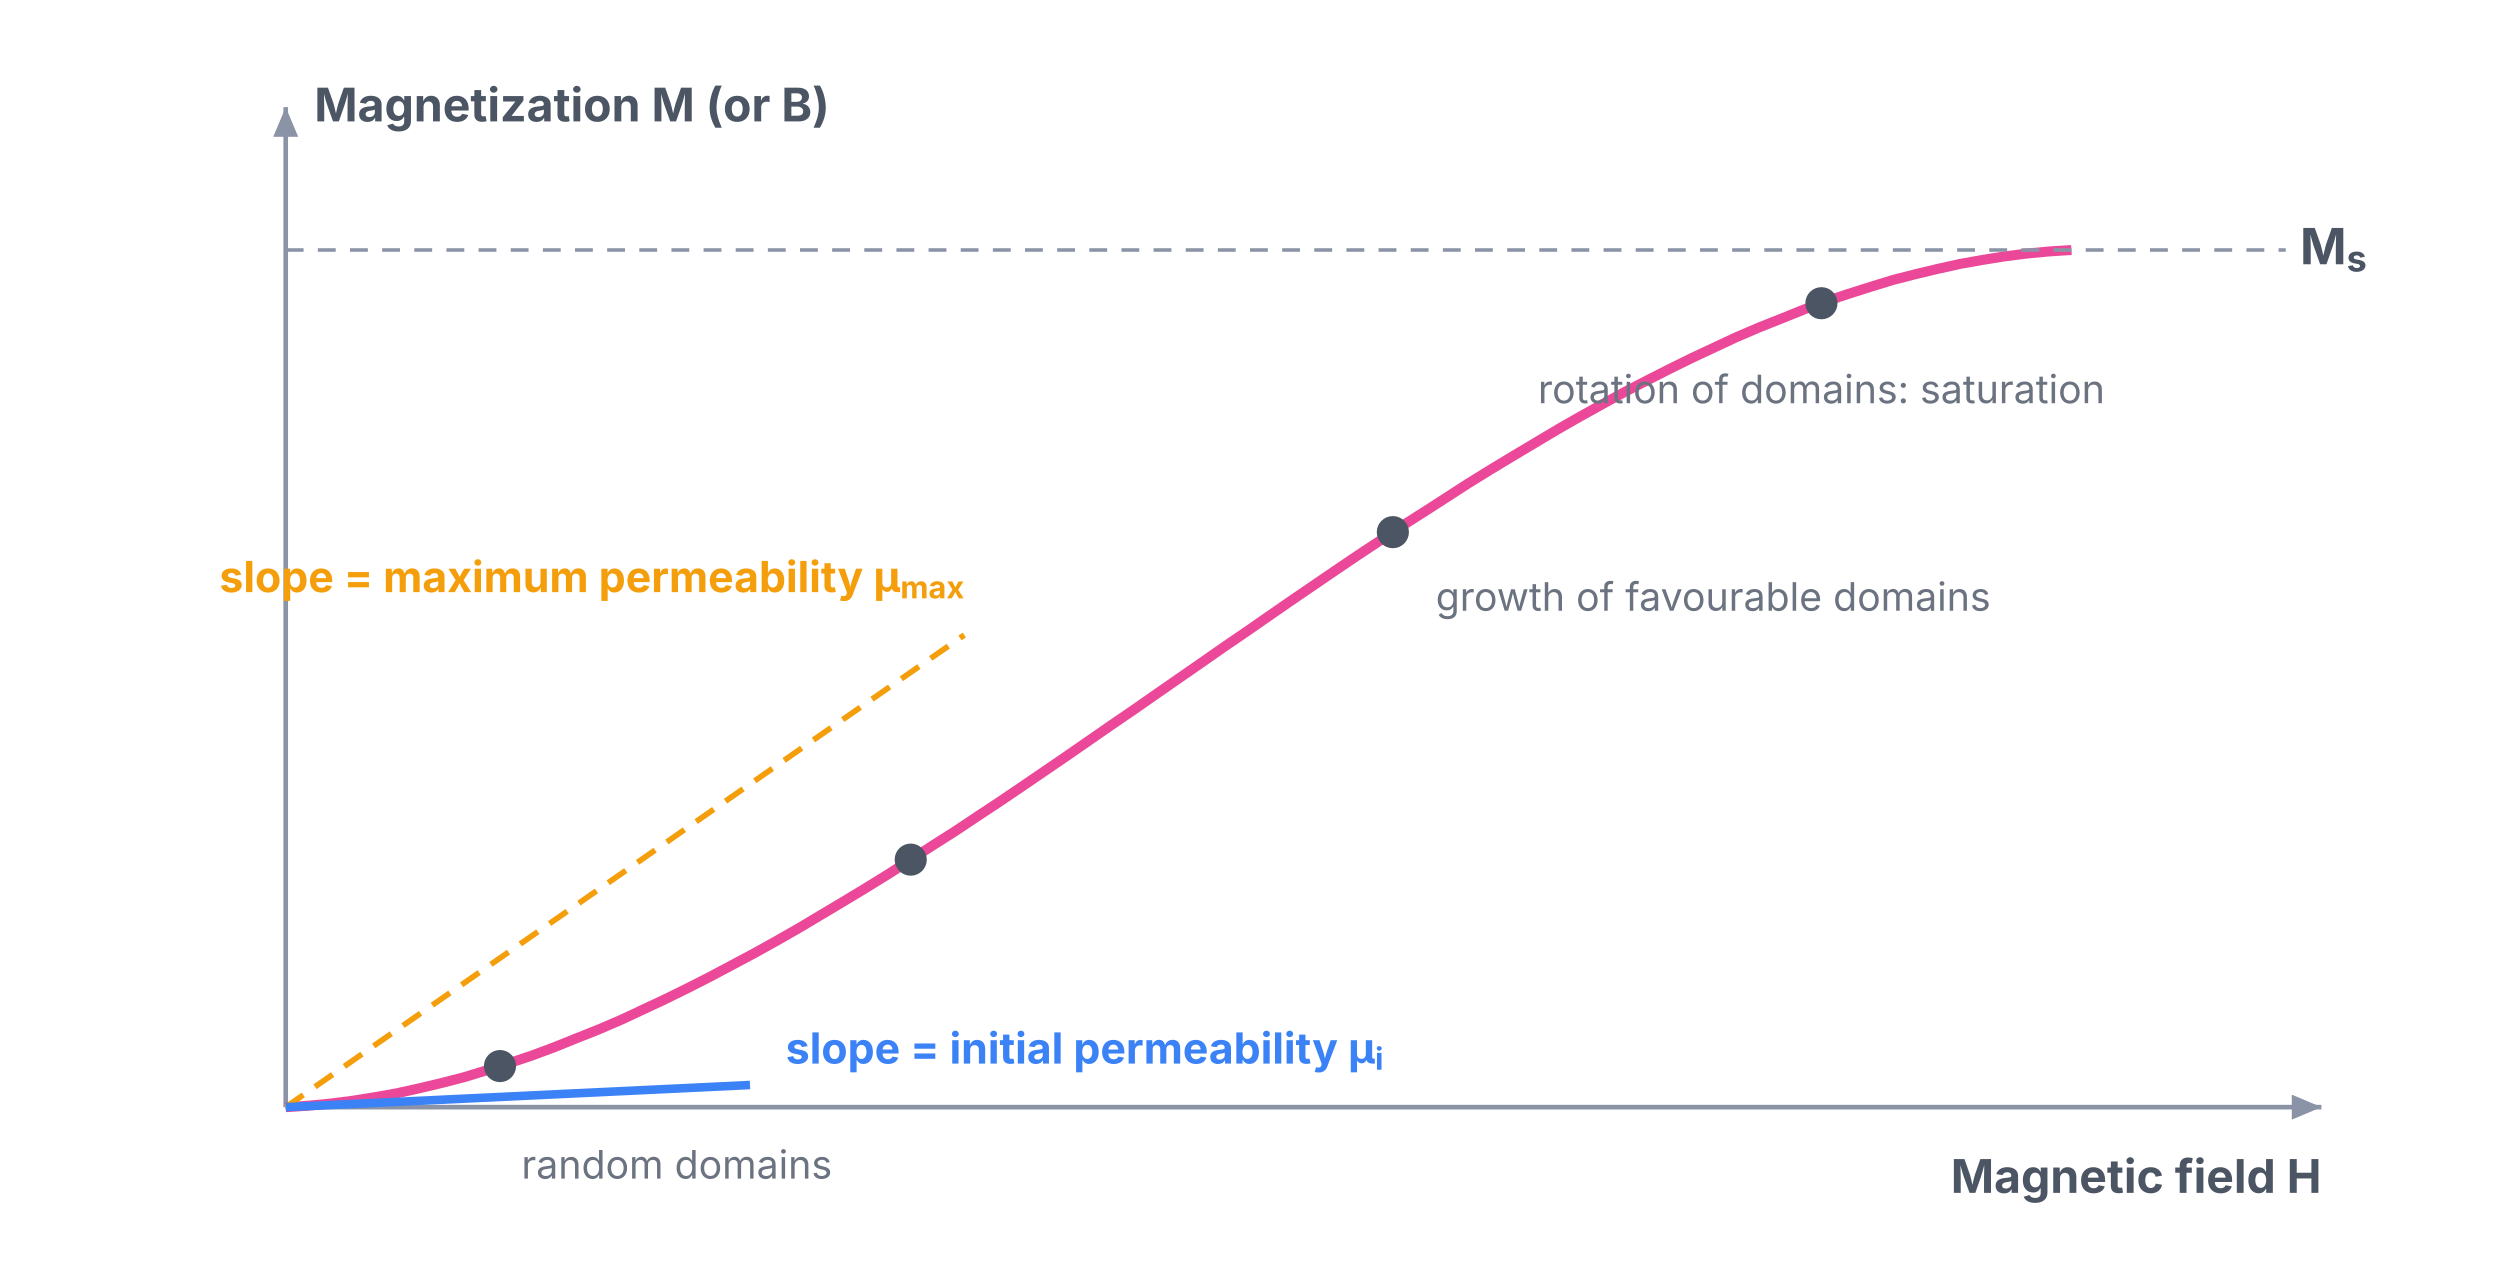
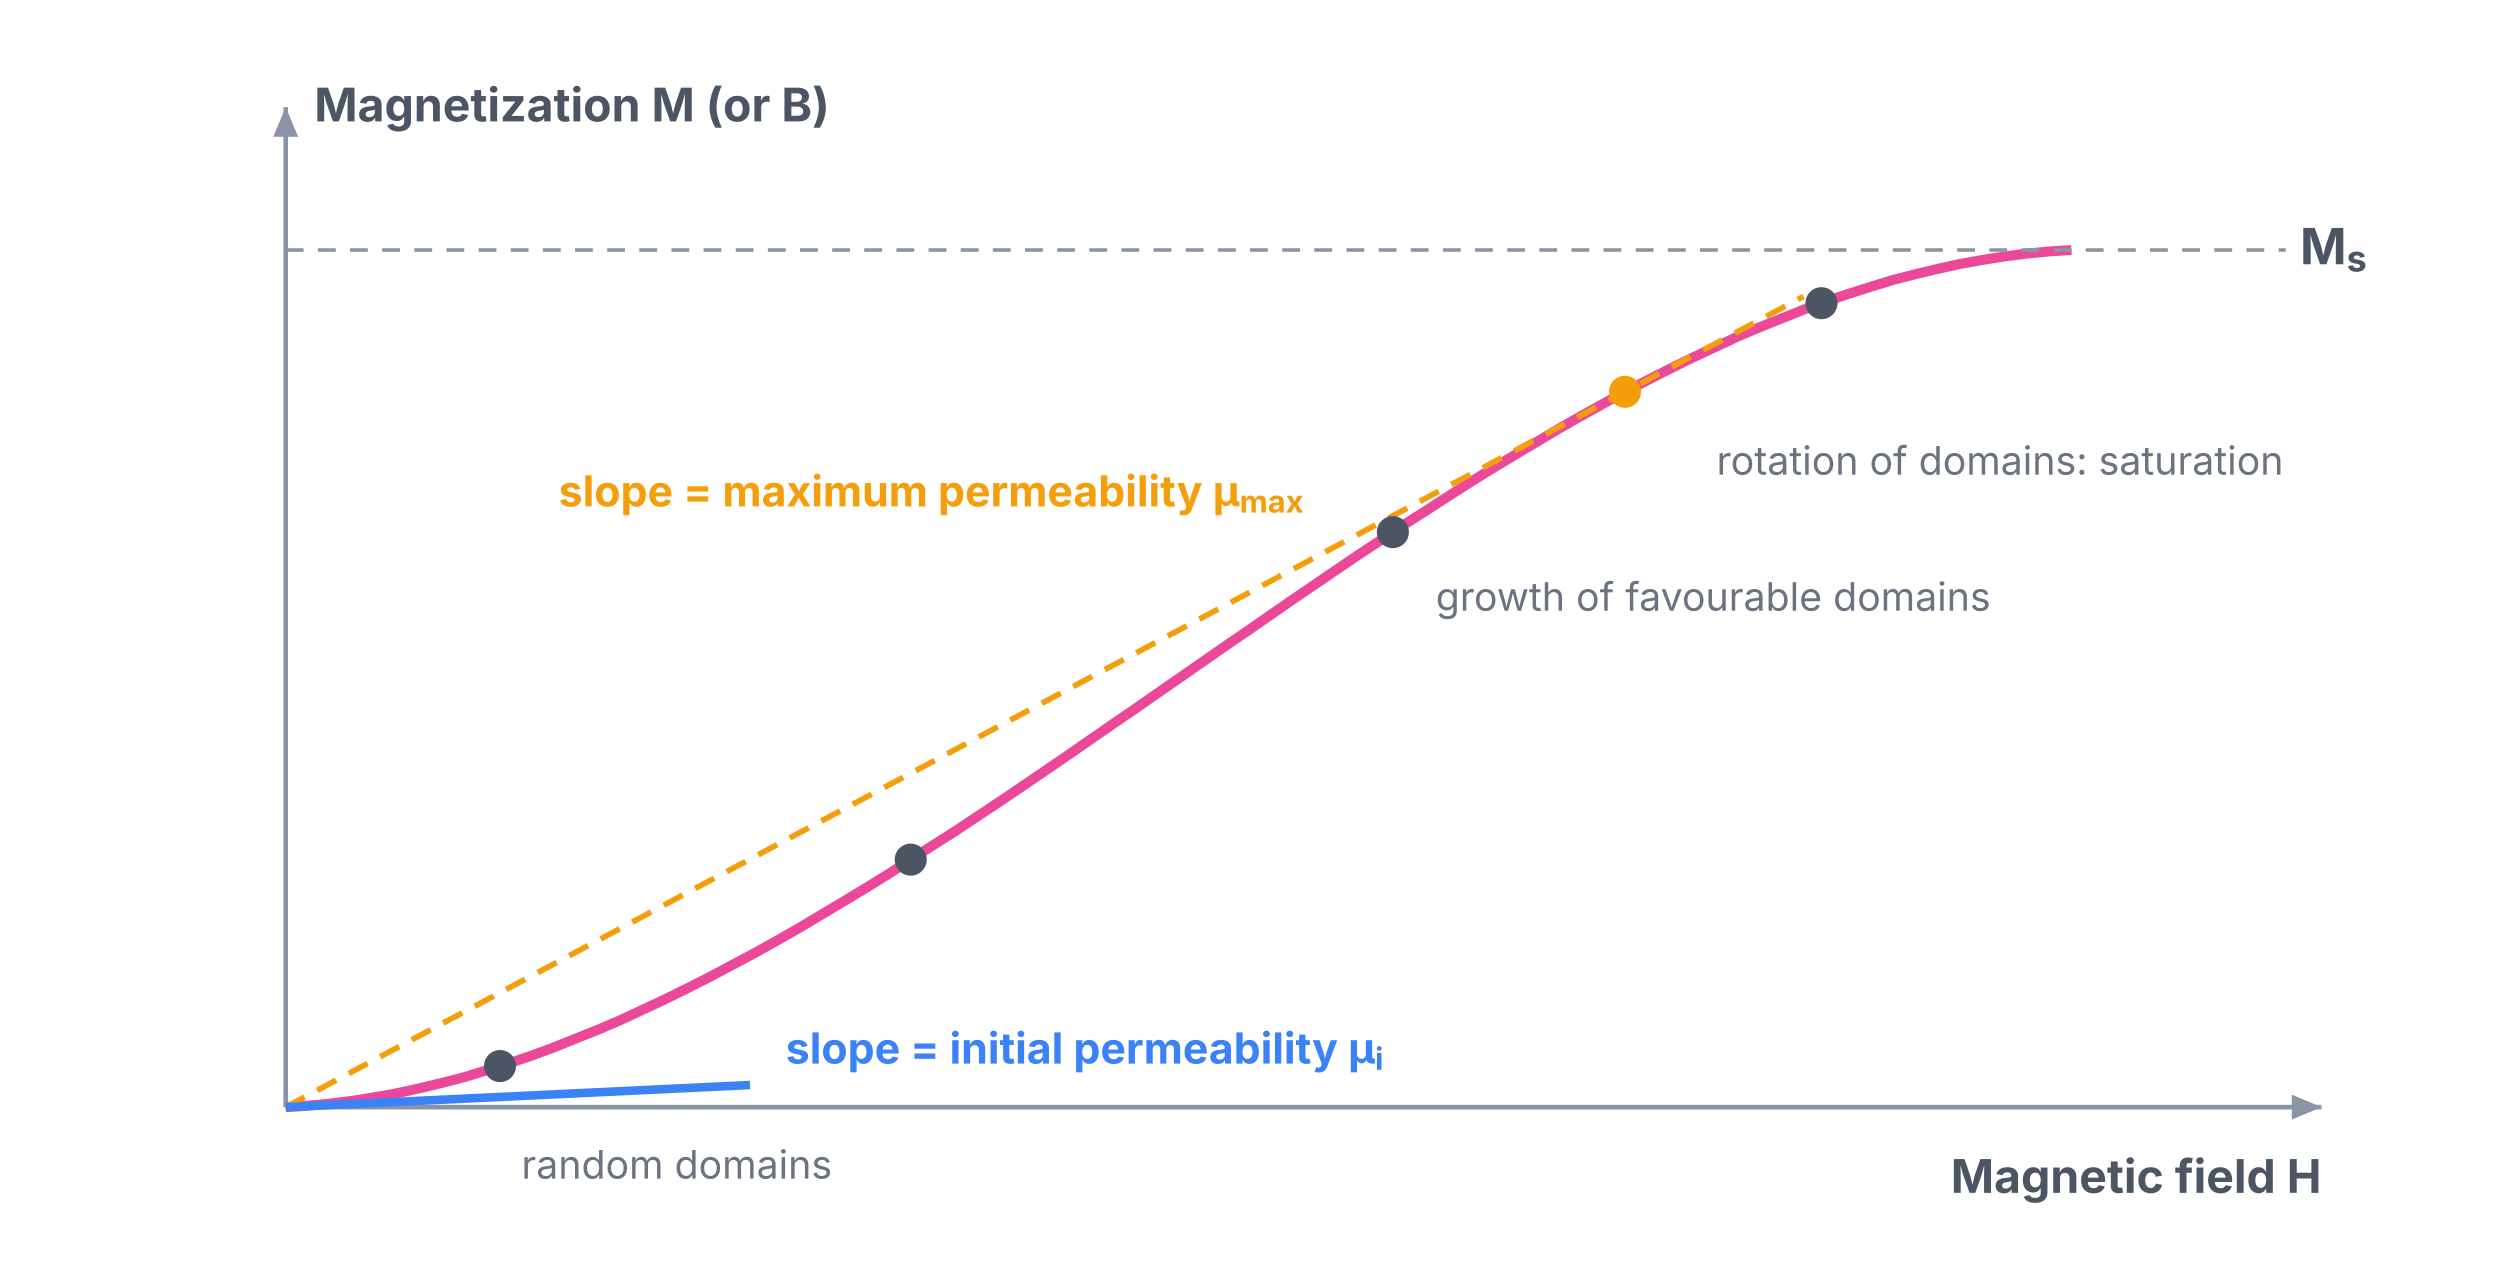
<svg xmlns="http://www.w3.org/2000/svg" viewBox="0 0 700 360" width="100%" class="fig-kit" style="max-width:700px;margin:0 auto;display:block" role="img" aria-label="Initial magnetization curve">
  <g font-family="Inter, Arial, sans-serif" font-size="13" fill="#8a94a6">
    <line x1="80.0" y1="310.0" x2="650.0" y2="310.0" stroke="#8a94a6" stroke-width="1.3" />
    <path d="M650.0,310.0 L641.7,313.5 L641.7,306.5 Z" fill="#8a94a6" />
    <line x1="80.0" y1="310.0" x2="80.0" y2="30.0" stroke="#8a94a6" stroke-width="1.3" />
    <path d="M80.0,30.0 L83.5,38.3 L76.5,38.3 Z" fill="#8a94a6" />
    <text x="650.0" y="334.0" fill="#4b5563" font-size="13" font-weight="700" text-anchor="end">Magnetic field H</text>
    <text x="88.0" y="34.0" fill="#4b5563" font-size="13" font-weight="700" text-anchor="start">Magnetization M (or B)</text>
    <polyline points="80.0,310.0 86.2,309.6 92.5,309.0 98.8,308.2 105.0,307.2 111.2,306.1 117.5,304.7 123.8,303.2 130.0,301.6 136.2,299.7 142.5,297.7 148.8,295.6 155.0,293.3 161.2,290.8 167.5,288.3 173.8,285.6 180.0,282.7 186.2,279.8 192.5,276.7 198.8,273.5 205.0,270.2 211.2,266.9 217.5,263.4 223.8,259.8 230.0,256.1 236.2,252.4 242.5,248.6 248.8,244.7 255.0,240.7 261.2,236.7 267.5,232.7 273.8,228.5 280.0,224.4 286.2,220.2 292.5,215.9 298.8,211.6 305.0,207.3 311.2,203.0 317.5,198.7 323.8,194.3 330.0,190.0 336.2,185.7 342.5,181.3 348.8,177.0 355.0,172.7 361.2,168.4 367.5,164.1 373.8,159.8 380.0,155.6 386.2,151.5 392.5,147.3 398.8,143.3 405.0,139.3 411.2,135.3 417.5,131.4 423.8,127.6 430.0,123.9 436.2,120.2 442.5,116.6 448.8,113.1 455.0,109.7 461.2,106.5 467.5,103.3 473.8,100.2 480.0,97.3 486.2,94.4 492.5,91.7 498.8,89.2 505.0,86.7 511.2,84.4 517.5,82.3 523.8,80.3 530.0,78.4 536.2,76.8 542.5,75.3 548.8,73.9 555.0,72.8 561.2,71.8 567.5,71.0 573.8,70.4 580.0,70.0" fill="none" stroke="#ec4899" stroke-width="2.8" stroke-linejoin="round" />
    <line x1="80.0" y1="70.0" x2="640.0" y2="70.0" stroke="#8a94a6" stroke-width="1.0" stroke-dasharray="5,4" />
    <text x="644.0" y="74.0" fill="#4b5563" font-size="14" font-weight="700" text-anchor="start">M<tspan baseline-shift="sub" font-size="72%">s</tspan>
    </text>
-     <line x1="80.0" y1="310.0" x2="270.0" y2="177.8" stroke="#f59e0b" stroke-width="1.6" stroke-dasharray="6,4" />
+     <line x1="80.0" y1="310.0" x2="505.0" y2="83.0" stroke="#f59e0b" stroke-width="1.6" stroke-dasharray="6,4" />
+     <circle cx="455.0" cy="109.7" r="4" fill="#f59e0b" stroke="#f59e0b" stroke-width="1" />
    <line x1="80.0" y1="310.0" x2="210.0" y2="303.8" stroke="#3b82f6" stroke-width="2.4" />
-     <text x="270.0" y="165.8" fill="#f59e0b" font-size="12" font-weight="700" text-anchor="end">slope = maximum permeability μ<tspan baseline-shift="sub" font-size="72%">max</tspan>
+     <text x="365.0" y="141.8" fill="#f59e0b" font-size="12" font-weight="700" text-anchor="end">slope = maximum permeability μ<tspan baseline-shift="sub" font-size="72%">max</tspan>
    </text>
    <text x="220.0" y="297.8" fill="#3b82f6" font-size="12" font-weight="700" text-anchor="start">slope = initial permeability μ<tspan baseline-shift="sub" font-size="72%">i</tspan>
    </text>
    <circle cx="140.0" cy="298.5" r="4" fill="#4b5563" stroke="#4b5563" stroke-width="1" />
    <circle cx="255.0" cy="240.7" r="4" fill="#4b5563" stroke="#4b5563" stroke-width="1" />
    <circle cx="390.0" cy="149.0" r="4" fill="#4b5563" stroke="#4b5563" stroke-width="1" />
    <circle cx="510.0" cy="84.9" r="4" fill="#4b5563" stroke="#4b5563" stroke-width="1" />
    <text x="402.0" y="171.0" fill="#6b7280" font-size="11" font-weight="400" text-anchor="start">growth of favourable domains</text>
-     <text x="510.0" y="112.9" fill="#6b7280" font-size="11" font-weight="400" text-anchor="middle">rotation of domains: saturation</text>
+     <text x="560.0" y="132.9" fill="#6b7280" font-size="11" font-weight="400" text-anchor="middle">rotation of domains: saturation</text>
    <text x="146.0" y="330.0" fill="#6b7280" font-size="11" font-weight="400" text-anchor="start">random domains</text>
  </g>
</svg>
